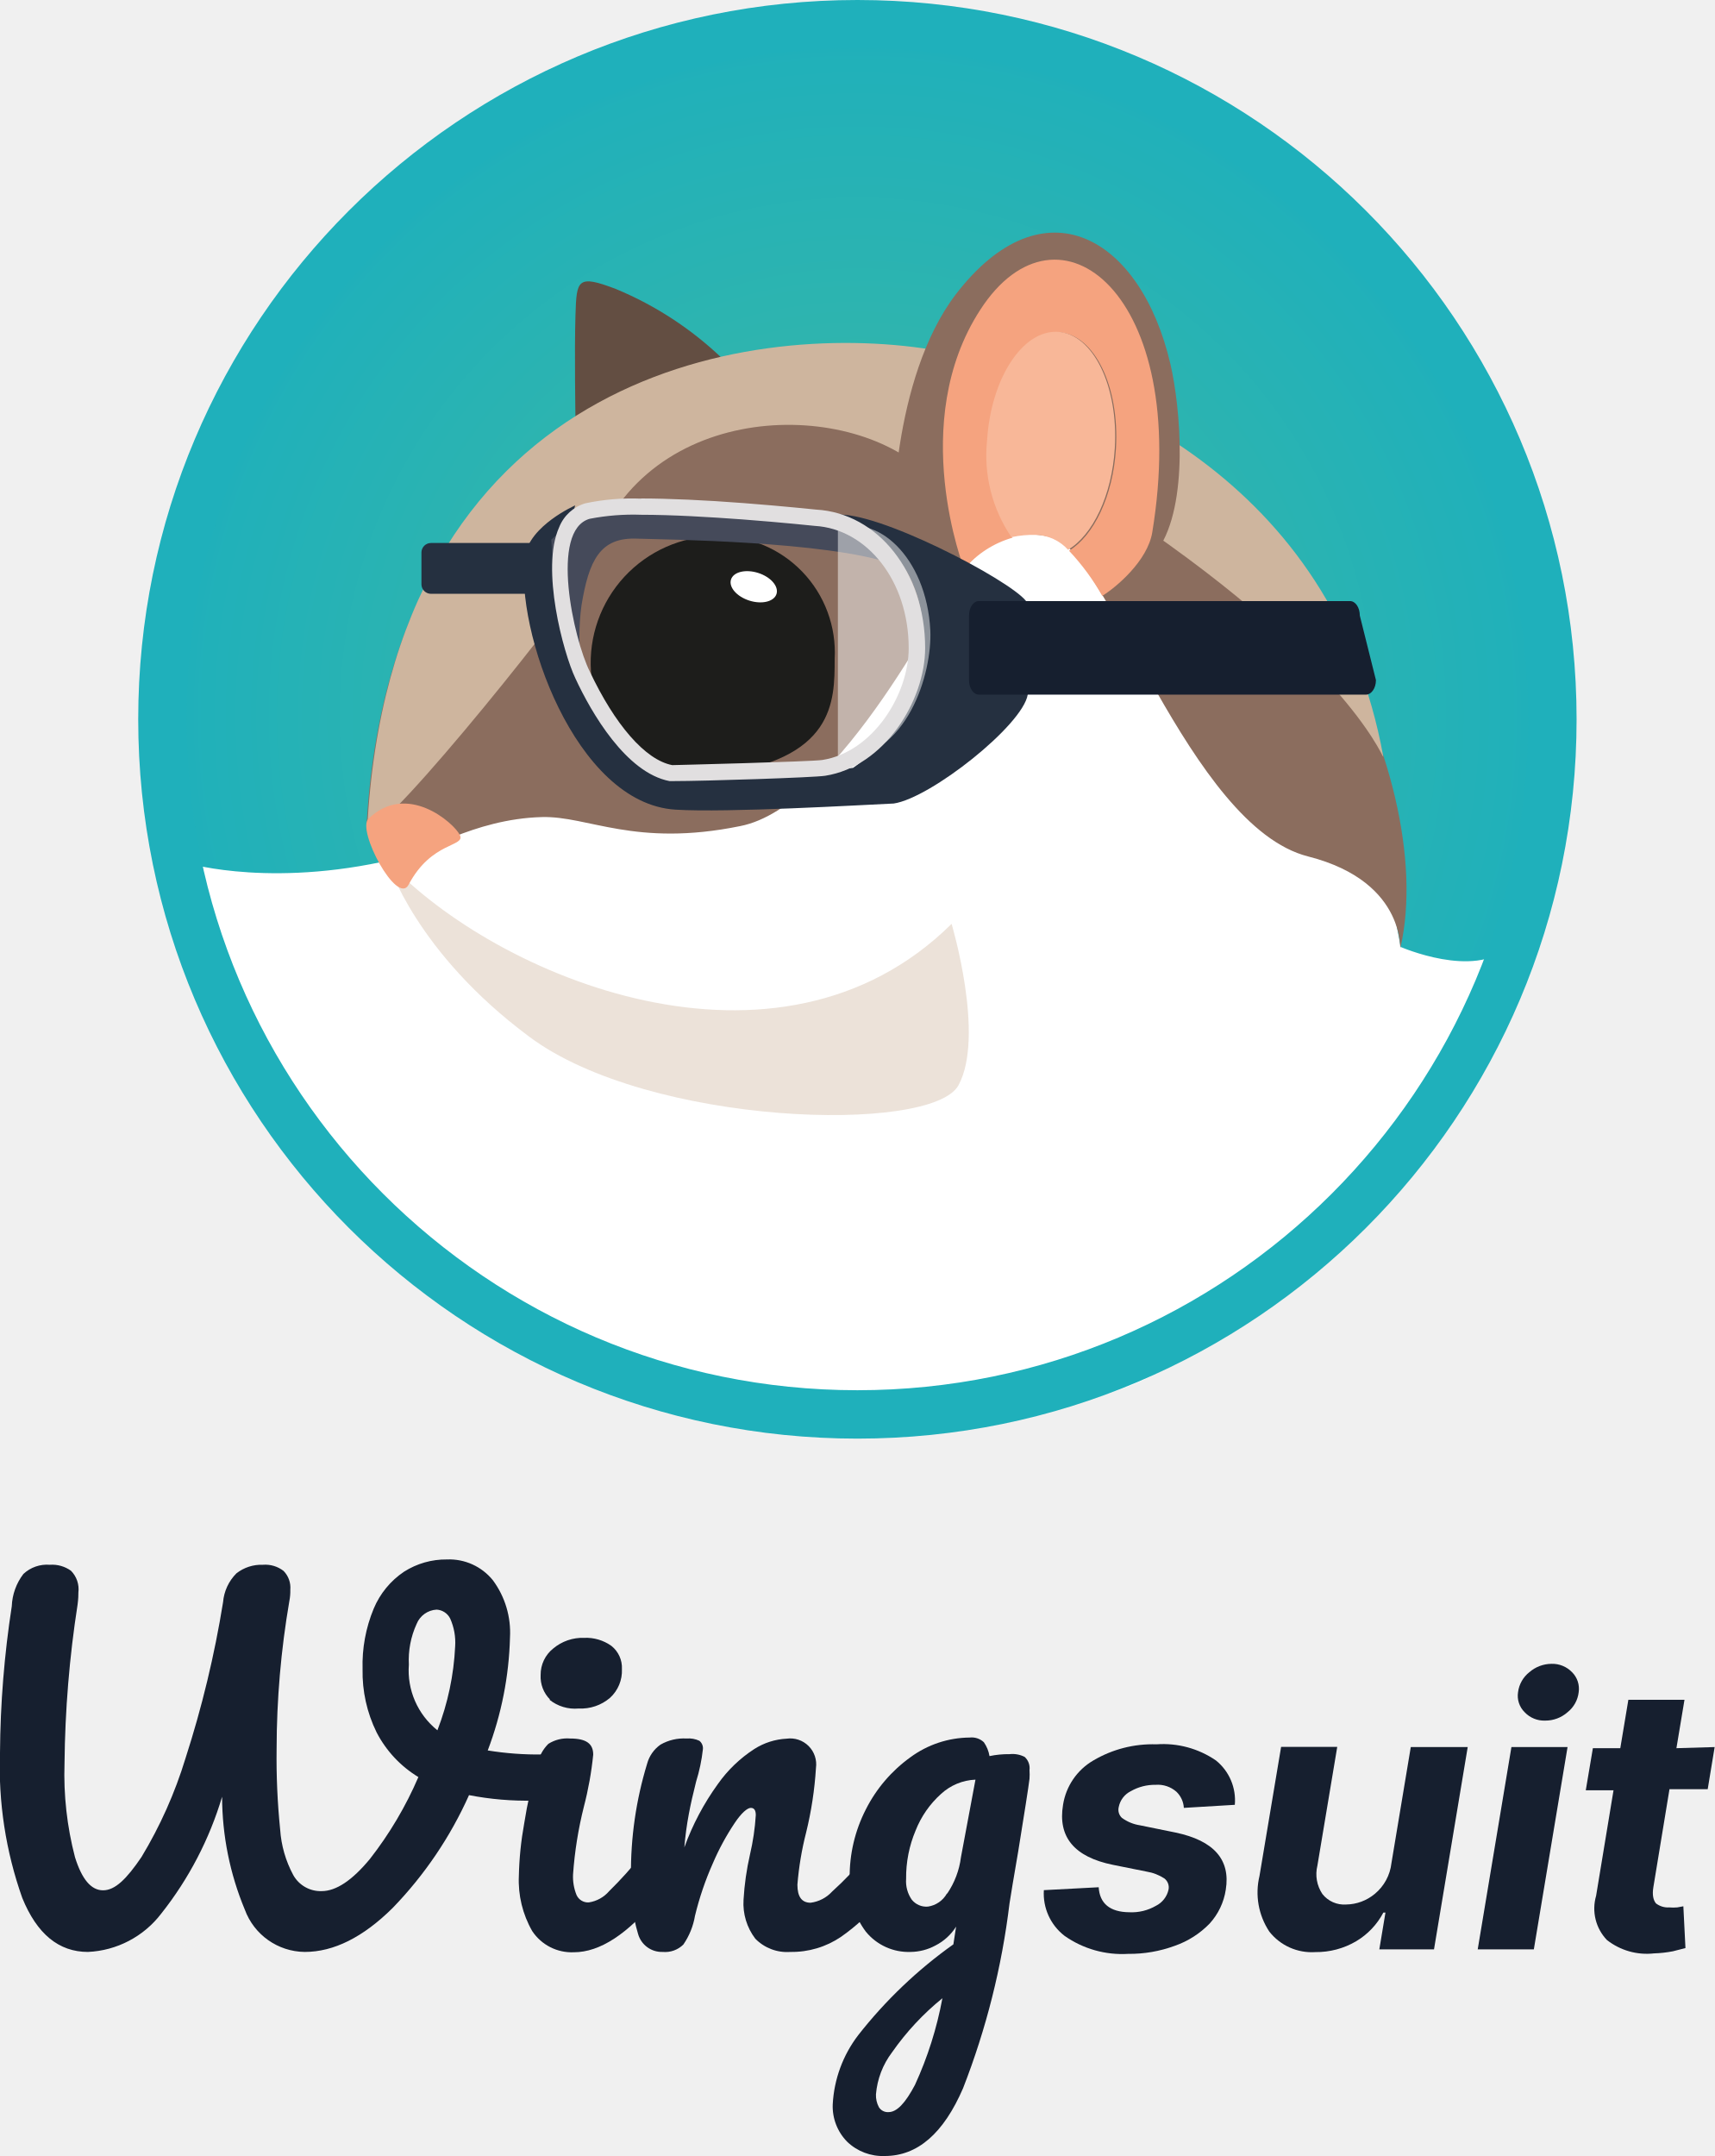
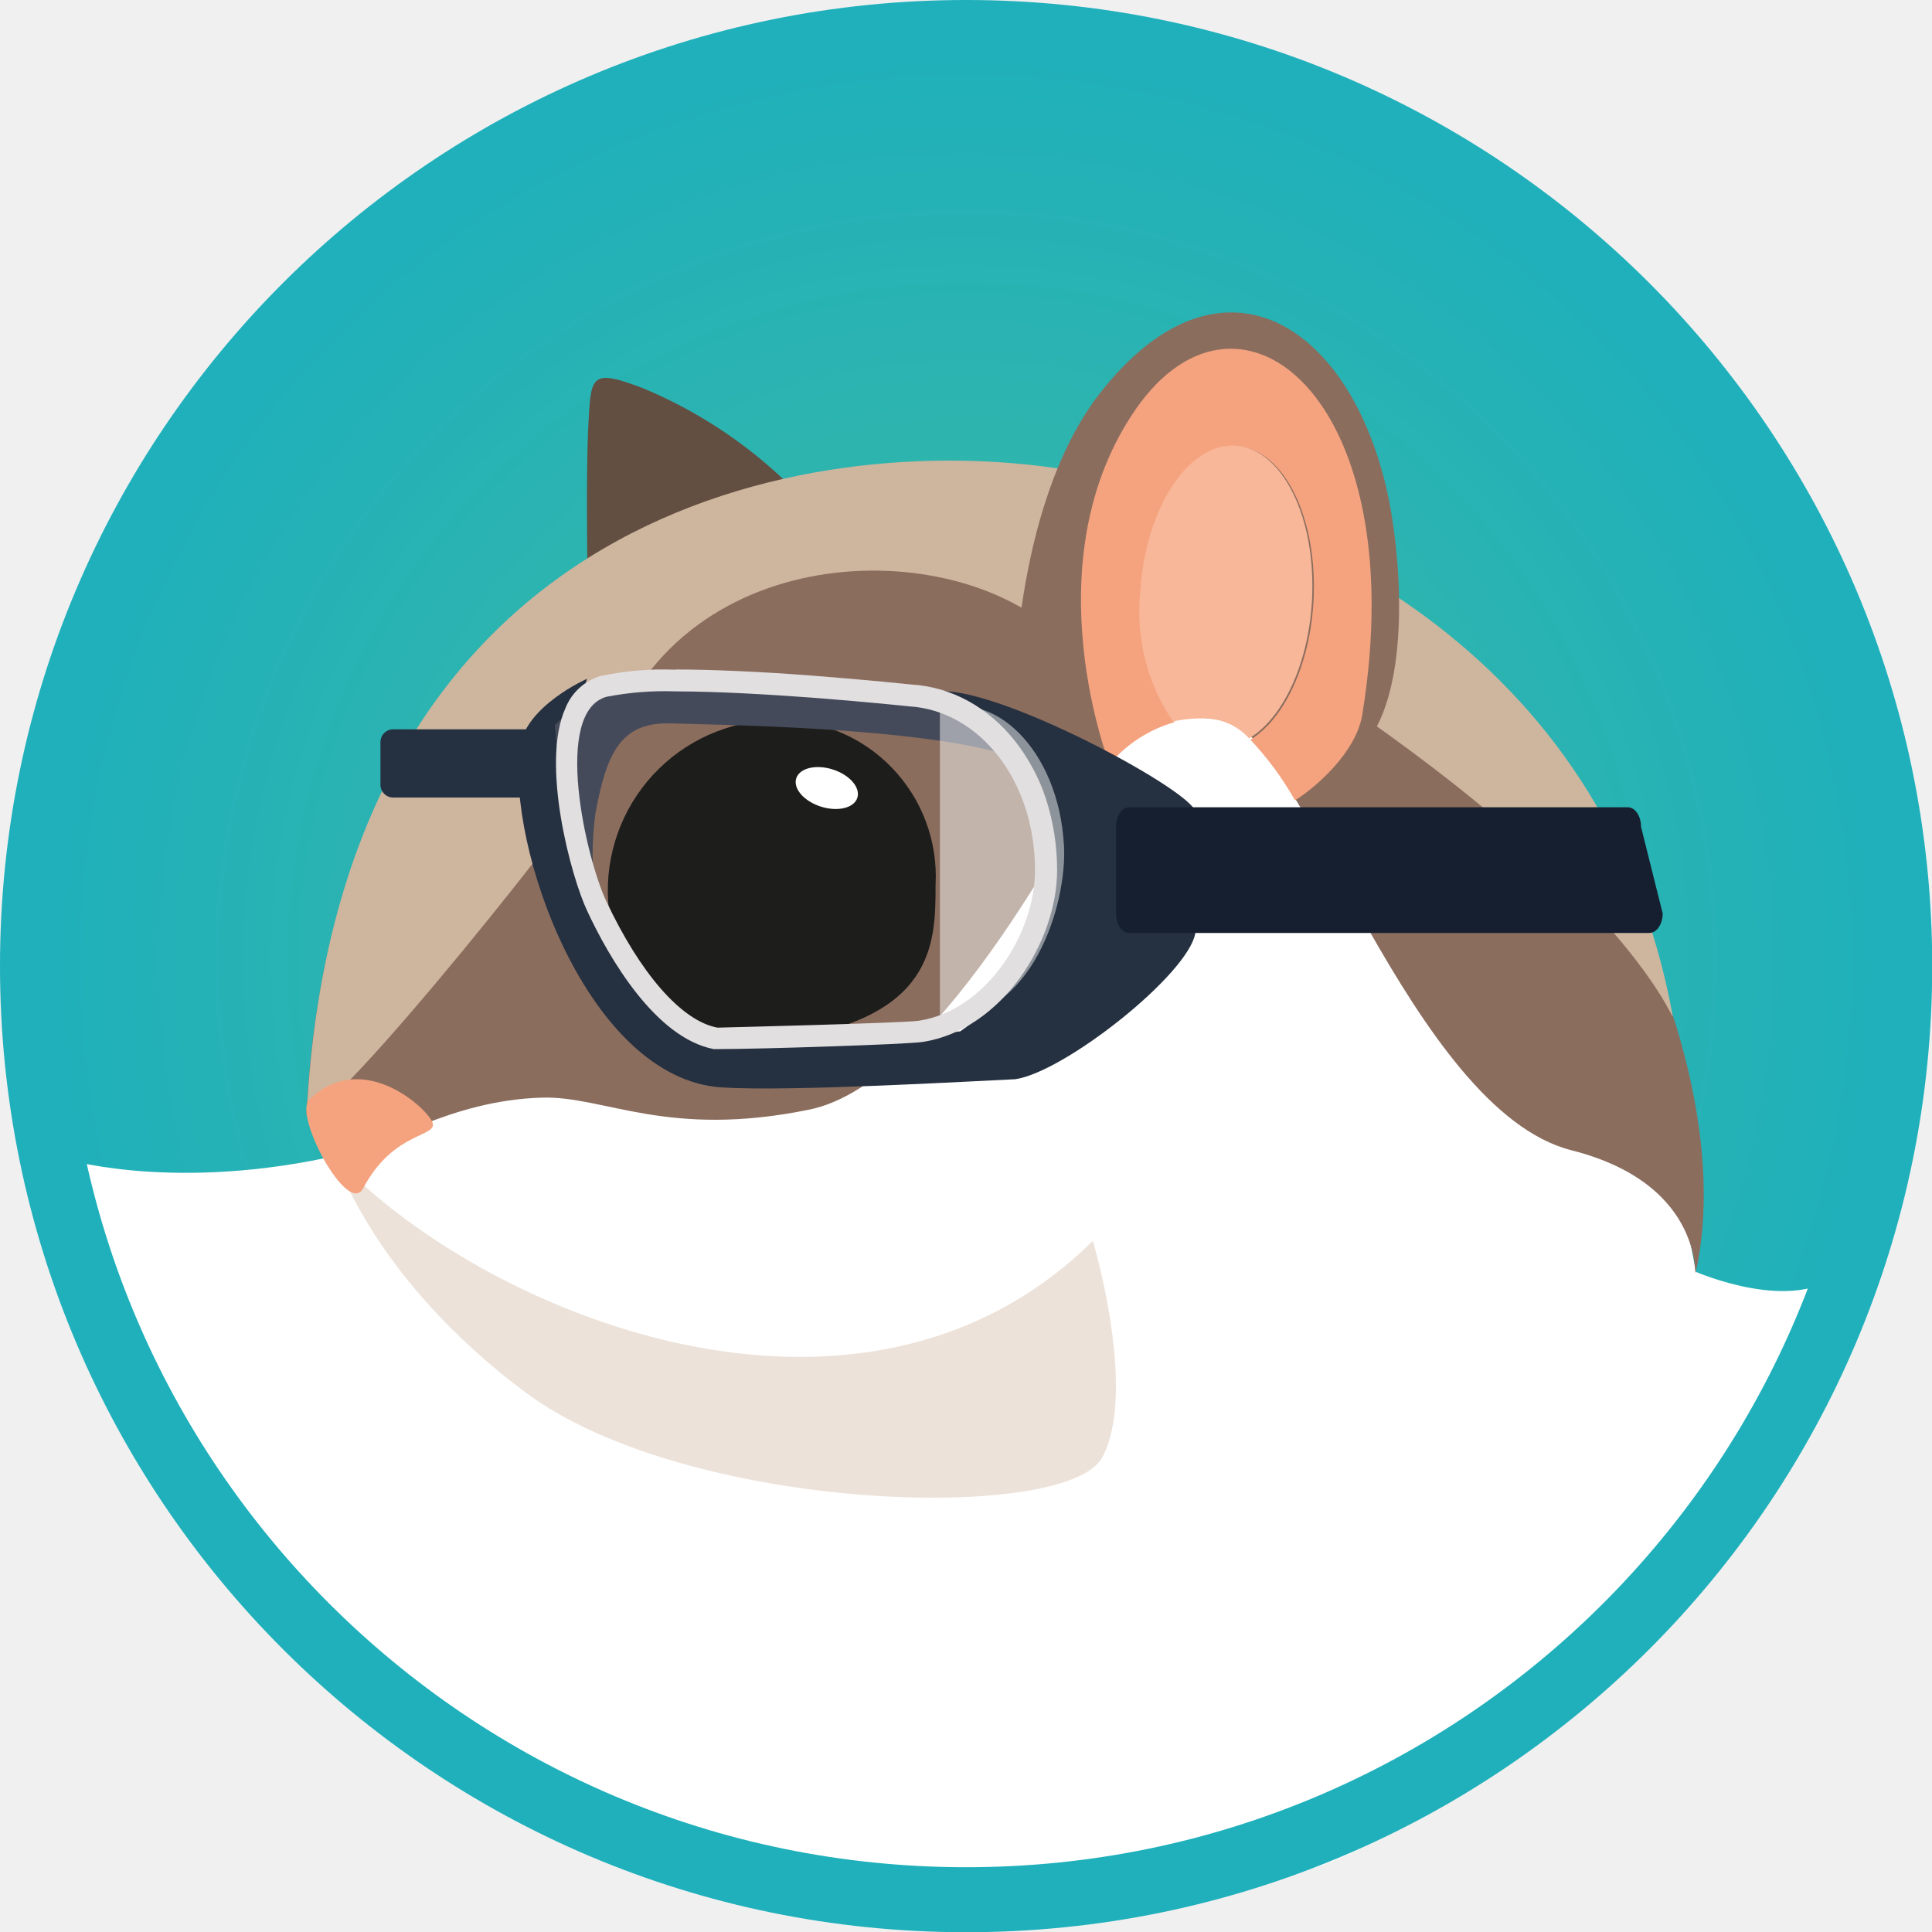
- <svg xmlns="http://www.w3.org/2000/svg" viewBox="0 0 106.31 133.65">
+ <svg xmlns="http://www.w3.org/2000/svg" viewBox="0 0 89.17 89.17">
  <defs>
-     <style>.cls-1{fill:#161f2f;}.cls-16,.cls-2{stroke:#1fb0bb;}.cls-13,.cls-16,.cls-2{stroke-miterlimit:10;}.cls-2{fill:url(#Unbenannter_Verlauf_9);}.cls-3{fill:#634e42;}.cls-14,.cls-4{fill:#fff;}.cls-5{fill:#8b6d5e;}.cls-6,.cls-7{fill:#ceb59e;}.cls-7{opacity:0.39;}.cls-8{fill:#f5a37f;}.cls-9{fill:#f8b798;}.cls-10{fill:#1d1d1b;}.cls-11{fill:#253040;}.cls-12{fill:#454a5a;}.cls-13,.cls-16{fill:none;}.cls-13{stroke:#fff;stroke-width:0.75px;}.cls-14{opacity:0.48;}.cls-15{fill:#e1dfe0;}.cls-16{stroke-width:3px;}</style>
-     <radialGradient id="Unbenannter_Verlauf_9" cx="53.16" cy="44.34" r="43.09" gradientUnits="userSpaceOnUse">
+     <style>.cls-1,.cls-16{stroke:#1fb0bb;}.cls-1,.cls-13,.cls-16{stroke-miterlimit:10;}.cls-1{fill:url(#Unbenannter_Verlauf_9);}.cls-2{fill:#634e42;}.cls-14,.cls-3{fill:#fff;}.cls-4{fill:#8b6d5e;}.cls-5,.cls-6{fill:#ceb59e;}.cls-6{opacity:0.39;}.cls-7{fill:#f5a37f;}.cls-8{fill:#f8b798;}.cls-9{fill:#1d1d1b;}.cls-10{fill:#253040;}.cls-11{fill:#161f2f;}.cls-12{fill:#454a5a;}.cls-13,.cls-16{fill:none;}.cls-13{stroke:#fff;stroke-width:0.75px;}.cls-14{opacity:0.48;}.cls-15{fill:#e1dfe0;}.cls-16{stroke-width:3px;}</style>
+     <radialGradient id="Unbenannter_Verlauf_9" cx="44.59" cy="44.34" r="43.09" gradientUnits="userSpaceOnUse">
      <stop offset="0" stop-color="#1fb0bb" />
      <stop offset="0.49" stop-color="#30b5ad" />
      <stop offset="1" stop-color="#1fb0bb" />
    </radialGradient>
  </defs>
  <g id="Ebene_2" data-name="Ebene 2">
    <g id="circle">
-       <path class="cls-1" d="M34.58,109a1,1,0,0,1,.3.73,2.08,2.08,0,0,1-.44,1.3,1.69,1.69,0,0,1-1.36.59,18.79,18.79,0,0,1-4-.34,24.37,24.37,0,0,1-4.74,7Q21.59,121,18.89,121a4,4,0,0,1-3.71-2.62,18.3,18.3,0,0,1-1.41-7A21.61,21.61,0,0,1,10,118.62,6.06,6.06,0,0,1,5.45,121c-1.8,0-3.16-1.11-4.07-3.35a24.28,24.28,0,0,1-1.38-9,62.19,62.19,0,0,1,.73-9.08,3.52,3.52,0,0,1,.72-2A2.14,2.14,0,0,1,3.09,97a2,2,0,0,1,1.31.37,1.63,1.63,0,0,1,.46,1.35c0,.13,0,.38-.05.75A68.37,68.37,0,0,0,4,109.31a20.35,20.35,0,0,0,.65,5.82c.43,1.37,1,2.05,1.74,2.05s1.45-.69,2.38-2.06A27.14,27.14,0,0,0,11.5,109a65.39,65.39,0,0,0,2.33-9.68,2.86,2.86,0,0,1,.83-1.79A2.51,2.51,0,0,1,16.3,97a1.85,1.85,0,0,1,1.28.38A1.48,1.48,0,0,1,18,98.55a3.18,3.18,0,0,1-.06.7,54.48,54.48,0,0,0-.79,9.16,43.65,43.65,0,0,0,.22,5,6.92,6.92,0,0,0,.81,2.82,1.94,1.94,0,0,0,1.76,1q1.35,0,3-2a23,23,0,0,0,3-5.07,7,7,0,0,1-2.59-2.77,8.48,8.48,0,0,1-.87-3.92,9.1,9.1,0,0,1,.69-3.75,5.15,5.15,0,0,1,1.88-2.29,4.85,4.85,0,0,1,2.66-.76,3.48,3.48,0,0,1,2.85,1.29,5.45,5.45,0,0,1,1.06,3.55,21.28,21.28,0,0,1-1.38,7,19.57,19.57,0,0,0,3.37.25A1.35,1.35,0,0,1,34.58,109Zm-7.46-1.74a16.58,16.58,0,0,0,1.1-5.2,3.63,3.63,0,0,0-.31-1.73,1,1,0,0,0-.84-.55,1.42,1.42,0,0,0-1.24.89,5.37,5.37,0,0,0-.48,2.52A4.75,4.75,0,0,0,27.12,107.26Z" />
-       <path class="cls-1" d="M33,119.71a6.29,6.29,0,0,1-.83-3.43,20.53,20.53,0,0,1,.33-3.24,28.84,28.84,0,0,1,.83-3.7A2.43,2.43,0,0,1,34,108.1a2.19,2.19,0,0,1,1.35-.33c1,0,1.43.32,1.43,1A21.13,21.13,0,0,1,36.2,112a24.13,24.13,0,0,0-.67,4.19,3,3,0,0,0,.22,1.29.78.78,0,0,0,.76.45,2.07,2.07,0,0,0,1.26-.7,24.38,24.38,0,0,0,2-2.22,1,1,0,0,1,.76-.39.65.65,0,0,1,.57.33,1.78,1.78,0,0,1,.21.93,2.55,2.55,0,0,1-.53,1.74c-1.85,2.27-3.59,3.4-5.2,3.4A2.94,2.94,0,0,1,33,119.71Zm1.11-14.35a2,2,0,0,1-.59-1.53,2.07,2.07,0,0,1,.78-1.64,2.83,2.83,0,0,1,1.92-.66,2.7,2.7,0,0,1,1.69.5,1.73,1.73,0,0,1,.65,1.44,2.27,2.27,0,0,1-.74,1.78,2.77,2.77,0,0,1-1.94.66A2.52,2.52,0,0,1,34.06,105.36Z" />
-       <path class="cls-1" d="M39.56,119.88a10.77,10.77,0,0,1-.44-3.6,23,23,0,0,1,1-6.94,2.13,2.13,0,0,1,.83-1.19,2.9,2.9,0,0,1,1.62-.38,1.54,1.54,0,0,1,.79.14.59.59,0,0,1,.22.53,10.59,10.59,0,0,1-.42,2c-.19.75-.34,1.41-.45,2a19.61,19.61,0,0,0-.28,2.08,15.93,15.93,0,0,1,2.08-3.93,8.22,8.22,0,0,1,2.26-2.17,4.11,4.11,0,0,1,2-.64,1.61,1.61,0,0,1,1.82,1.82,22.59,22.59,0,0,1-.61,4,19.21,19.21,0,0,0-.54,3.23c0,.75.27,1.12.82,1.12a2.18,2.18,0,0,0,1.33-.69A20.7,20.7,0,0,0,53.74,115a1,1,0,0,1,.76-.39.65.65,0,0,1,.57.33,1.78,1.78,0,0,1,.21.93,2.55,2.55,0,0,1-.53,1.74,12.41,12.41,0,0,1-2.6,2.45A5.43,5.43,0,0,1,49,121a2.75,2.75,0,0,1-2.17-.82,3.6,3.6,0,0,1-.73-2.41,17,17,0,0,1,.4-2.81,14.7,14.7,0,0,0,.36-2.44c0-.3-.1-.45-.31-.45s-.58.31-1,.94a15.34,15.34,0,0,0-1.35,2.49,18.94,18.94,0,0,0-1.11,3.26,4.44,4.44,0,0,1-.72,1.78,1.61,1.61,0,0,1-1.28.46A1.53,1.53,0,0,1,39.56,119.88Z" />
-       <path class="cls-1" d="M63.53,108.91a.94.94,0,0,1,.3.82,3.75,3.75,0,0,1,0,.54c-.07.58-.31,2.08-.7,4.5-.28,1.63-.46,2.7-.54,3.23a47,47,0,0,1-2.88,11.45c-1.21,2.8-2.82,4.2-4.85,4.2a3.18,3.18,0,0,1-2.33-.88,3.12,3.12,0,0,1-.9-2.32,7.72,7.72,0,0,1,1.58-4.29,28.37,28.37,0,0,1,5.9-5.63l.17-1.1A3.26,3.26,0,0,1,58,120.6a3.3,3.3,0,0,1-1.54.4,3.42,3.42,0,0,1-2.78-1.26,5.07,5.07,0,0,1-1-3.32,9.11,9.11,0,0,1,1-4.25,8.94,8.94,0,0,1,2.77-3.24,6.28,6.28,0,0,1,3.67-1.22A1.1,1.1,0,0,1,61,108a2.08,2.08,0,0,1,.35.86,5.66,5.66,0,0,1,1.24-.12A1.66,1.66,0,0,1,63.53,108.91Zm-6.8,20.33a22.82,22.82,0,0,0,1.7-5.37,16.41,16.41,0,0,0-3.12,3.35,5,5,0,0,0-1,2.61,1.57,1.57,0,0,0,.18.79.65.65,0,0,0,.6.31C55.61,130.93,56.14,130.36,56.73,129.24Zm2-11.86a5.17,5.17,0,0,0,.85-2.25l.9-4.81a3.35,3.35,0,0,0-2.14.89,6,6,0,0,0-1.57,2.26,7.51,7.51,0,0,0-.59,3,2,2,0,0,0,.35,1.29,1.16,1.16,0,0,0,1,.43A1.62,1.62,0,0,0,58.71,117.38Z" />
-       <path class="cls-1" d="M76.56,111.88l-3.16.19a1.5,1.5,0,0,0-.46-1,1.75,1.75,0,0,0-1.29-.43,3,3,0,0,0-1.53.39,1.4,1.4,0,0,0-.76,1,.69.69,0,0,0,.2.66,2.55,2.55,0,0,0,1.12.46l2.21.45q3.56.75,3.11,3.54a4,4,0,0,1-1,2.1,5.55,5.55,0,0,1-2.16,1.38,8.13,8.13,0,0,1-2.9.5A6.2,6.2,0,0,1,66,120a3.31,3.31,0,0,1-1.28-2.83l3.4-.18c.06,1,.69,1.54,1.9,1.55a3,3,0,0,0,1.65-.4,1.47,1.47,0,0,0,.78-1,.7.7,0,0,0-.25-.69,2.85,2.85,0,0,0-1.11-.43L69,115.6q-3.59-.73-3.09-3.72a3.87,3.87,0,0,1,1.88-2.75,7.23,7.23,0,0,1,3.91-1,5.78,5.78,0,0,1,3.69,1A3.17,3.17,0,0,1,76.56,111.88Z" />
-       <path class="cls-1" d="M86.27,115.5l1.2-7.2H91l-2.09,12.54H85.52l.38-2.28h-.13a4.51,4.51,0,0,1-1.69,1.78,4.88,4.88,0,0,1-2.53.67,3.34,3.34,0,0,1-2.85-1.27,4.38,4.38,0,0,1-.61-3.45l1.34-8h3.48l-1.23,7.36a2.21,2.21,0,0,0,.31,1.76,1.72,1.72,0,0,0,1.47.65,2.83,2.83,0,0,0,1.78-.66A2.88,2.88,0,0,0,86.27,115.5Z" />
-       <path class="cls-1" d="M91.62,120.84l2.09-12.54h3.48L95.1,120.84Zm4.18-14.18a1.66,1.66,0,0,1-1.27-.52,1.43,1.43,0,0,1-.41-1.24,1.88,1.88,0,0,1,.7-1.24,2.12,2.12,0,0,1,1.38-.52,1.7,1.7,0,0,1,1.27.52,1.45,1.45,0,0,1,.41,1.24,1.85,1.85,0,0,1-.69,1.24A2.07,2.07,0,0,1,95.8,106.66Z" />
-       <path class="cls-1" d="M106.31,108.3l-.43,2.61h-2.37l-1,6.08c-.08.48,0,.8.16,1a1.22,1.22,0,0,0,.82.25,2.89,2.89,0,0,0,.5,0l.38-.07.13,2.59-.78.2a7.31,7.31,0,0,1-1.17.13,4,4,0,0,1-2.92-.83,2.82,2.82,0,0,1-.67-2.74l1.08-6.54H98.32l.44-2.61h1.7l.5-3h3.48l-.5,3Z" />
-       <circle class="cls-2" cx="53.16" cy="44.34" r="43.09" />
-       <path class="cls-3" d="M35.68,26s-.07-4.3,0-6.48.11-2.52,2.52-1.6a21.4,21.4,0,0,1,6.6,4.32C45.9,23.3,35.68,26,35.68,26Z" />
-       <path class="cls-4" d="M86.84,58.7s4.58,2,6.69,0-4.62,13.71-15.4,21c-6.26,7.64-12.73,8-23.17,8-22.28,0-31.53-10.9-34.63-15.17-3.95-5.45-7.93-7.72-8.61-19,0,0,5.44,1.61,13.41-.44,3.59-1.94,5.23-6.14,6.07-6.14S51.64,36.25,51.64,36.25l13.27-4.09S78.17,42.49,81.25,43.33,86.84,58.7,86.84,58.7Z" />
-       <path class="cls-5" d="M63.64,24.1c-3.67-1-8.66-3.23-15.31-2.46-1.65.19-24.18,1.76-25.62,29.82C24,51.62,24.08,53,25.13,53s4.17-2.23,8.46-2.35c2.89-.08,5.77,1.89,12.3.56C52.12,50,58.73,36.5,59.44,35.65S62,32.4,65.32,33.34,73.75,51.22,81.1,53.09c6.34,1.61,5.61,6.19,5.74,5.61C89.23,48.06,79.73,28.28,63.64,24.1Z" />
-       <path class="cls-6" d="M85.76,46.87c-3.1-17-17.77-23.55-28-25.2-11.67-1.87-33.57,1.74-35,29.8,1.3.16,13.41-15.09,13.68-16.1C39.21,25,52.06,24.49,57.26,29.16c.83.74,6.26-1.66,14.11,3.82C84.28,42,85.87,47.45,85.76,46.87Z" />
-       <path class="cls-7" d="M24.07,53.45C30.78,60.58,48.23,67.92,59,57.27c0,0,2.08,6.95.43,10s-19.2,2.53-26.61-3c-7.07-5.25-8.76-10.8-8.76-10.8h0" />
-       <path class="cls-5" d="M72.57,22.58c-1.84-7.93-7.88-11.41-13.32-4.32-4,5.27-3.9,14.54-3.9,14.54s3.32-1.61,5.61-2.52,9.41,5.83,10.82,3.81C73.75,31.27,73.18,25.22,72.57,22.58Z" />
-       <path class="cls-8" d="M60.78,19.2c-4.55,7-1,16.07-1,16.07a6.16,6.16,0,0,1,3-1.94,9,9,0,0,1-1.51-6c.24-3.85,2.2-6.86,4.39-6.73s3.76,3.36,3.53,7.21c-.18,2.95-1.38,5.4-2.91,6.33a14.42,14.42,0,0,1,2.06,2.8c.87-.54,2.8-2.16,3.1-3.93C73.87,18.24,65.6,11.75,60.78,19.2Z" />
-       <path class="cls-9" d="M69.12,27.78c.23-3.85-1.35-7.08-3.53-7.21s-4.15,2.88-4.39,6.73a9,9,0,0,0,1.51,6,6.16,6.16,0,0,1,1.51-.14,2.78,2.78,0,0,1,2,.92C67.74,33.18,68.94,30.73,69.12,27.78Z" />
-       <path class="cls-8" d="M22.84,50.76c2.38-2.32,5.3.25,5.67,1s-1.75.37-3.18,3.09C24.62,56.16,22.11,51.47,22.84,50.76Z" />
-       <path class="cls-10" d="M51.75,40.85c0,2.66,0,6.26-7.43,7.17-4.15.5-7.49-3.18-7.68-6.41a7.86,7.86,0,0,1,7.75-8.38A7.22,7.22,0,0,1,51.75,40.85Z" />
-       <ellipse class="cls-4" cx="46.73" cy="36.37" rx="0.9" ry="1.48" transform="translate(-2.07 69.91) rotate(-72.39)" />
-       <rect class="cls-11" x="26.13" y="33.67" width="8.71" height="3.15" rx="0.59" transform="translate(60.97 70.48) rotate(-180)" />
-       <path class="cls-11" d="M52.34,31.91c-1.61-.13-.88.25-.88.25s5.82.68,5.81,7.7a10.17,10.17,0,0,1-4.38,7.74l-4.32.47-7.89-.25-5.2-6.73a33,33,0,0,1-.64-4.94,24.35,24.35,0,0,1,.82-4.82s-2.83,1.25-3.11,3.14C31.9,39,35.66,49.81,41.88,50.19c3.18.2,11.53-.29,13.53-.38,2.28-.33,8-4.85,8.31-6.75v-5.6C63.6,36.53,55.53,32.16,52.34,31.91Z" />
-       <path class="cls-1" d="M60.69,43.06h24c.34,0,.62-.4.62-.9l-1-4c0-.5-.27-.9-.61-.9H60.69c-.34,0-.61.4-.61.9v4C60.08,42.66,60.35,43.06,60.69,43.06Z" />
-       <path class="cls-12" d="M36.05,41.41a14.66,14.66,0,0,1,0-3.86c.46-2.83,1.16-4.25,3.44-4.16,1.76.06,11.74.15,15.83,1.56.29.09-.64-1.07-.64-1.07L53.2,32.42l-6.47-.69L40.29,31l-3.67.29-2.44,2.16.29,4.18Z" />
-       <path class="cls-13" d="M52,32.42v0Z" />
-       <path class="cls-14" d="M57.68,39.07c.13,2.64-1.43,8-5.73,8V32.84C54.28,31.78,57.44,34.47,57.68,39.07Z" />
-       <path class="cls-15" d="M39.73,31.91c1.93,0,4.29.14,6.32.29,2.5.19,4.47.4,4.47.4,3.23.19,5.82,3.4,5.82,7.58,0,2.88-2.22,6.44-5.35,6.93-.68.11-9.31.32-9.31.32-1.68-.32-3.57-2.53-5.12-5.82-1-2-2.49-8.74,0-9.45a14.13,14.13,0,0,1,3.19-.25m0-1h0a14,14,0,0,0-3.46.29,2.51,2.51,0,0,0-1.62,1.48c-1.16,2.56.26,7.8,1,9.36,1,2.16,3.15,5.86,5.84,6.38l.1,0h.11c2,0,8.75-.22,9.44-.33,3.66-.57,6.2-4.64,6.2-7.92,0-4.67-2.91-8.36-6.76-8.58h0s-2-.21-4.45-.4-4.74-.29-6.4-.29Z" />
-       <circle class="cls-16" cx="53.16" cy="44.59" r="43.09" />
+       <circle class="cls-1" cx="44.59" cy="44.34" r="43.09" />
+       <path class="cls-2" d="M27.11,26s-.07-4.3.05-6.48.11-2.52,2.52-1.6a21.4,21.4,0,0,1,6.6,4.32C37.33,23.3,27.11,26,27.11,26Z" />
+       <path class="cls-3" d="M78.27,58.7s4.58,2,6.69,0-4.62,13.71-15.4,21c-6.26,7.64-12.73,8-23.17,8-22.28,0-31.53-10.9-34.63-15.17-3.95-5.45-7.93-7.72-8.61-19,0,0,5.44,1.61,13.41-.44,3.59-1.94,5.23-6.14,6.07-6.14S43.07,36.25,43.07,36.25l13.27-4.09S69.6,42.49,72.68,43.33,78.27,58.7,78.27,58.7Z" />
+       <path class="cls-4" d="M55.07,24.1c-3.67-1-8.66-3.23-15.31-2.46-1.65.19-24.18,1.76-25.62,29.82,1.3.16,1.37,1.55,2.42,1.55s4.17-2.23,8.46-2.35c2.89-.08,5.77,1.89,12.3.56C43.55,50,50.16,36.5,50.87,35.65s2.52-3.25,5.88-2.31,8.43,17.88,15.78,19.75c6.34,1.61,5.61,6.19,5.74,5.61C80.66,48.06,71.16,28.28,55.07,24.1Z" />
+       <path class="cls-5" d="M77.2,46.87c-3.11-17-17.78-23.55-28.05-25.2-11.67-1.87-33.57,1.74-35,29.8,1.3.16,13.41-15.09,13.68-16.1C30.64,25,43.49,24.49,48.69,29.16,49.52,29.9,55,27.5,62.8,33,75.71,42,77.3,47.45,77.2,46.87Z" />
+       <path class="cls-6" d="M15.5,53.45c6.71,7.13,24.16,14.47,34.94,3.82,0,0,2.08,6.95.43,10s-19.2,2.53-26.61-3C17.19,59,15.5,53.45,15.5,53.45h0" />
+       <path class="cls-4" d="M64,22.58c-1.84-7.93-7.88-11.41-13.32-4.32-4,5.27-3.9,14.54-3.9,14.54s3.32-1.61,5.61-2.52,9.41,5.83,10.82,3.81C65.18,31.27,64.61,25.22,64,22.58Z" />
+       <path class="cls-7" d="M52.21,19.2c-4.55,7-1,16.07-1,16.07a6.16,6.16,0,0,1,3-1.94,9,9,0,0,1-1.51-6c.24-3.85,2.2-6.86,4.39-6.73s3.76,3.36,3.53,7.21c-.18,2.95-1.38,5.4-2.91,6.33a14.42,14.42,0,0,1,2.06,2.8c.87-.54,2.8-2.16,3.1-3.93C65.3,18.24,57,11.75,52.21,19.2Z" />
+       <path class="cls-8" d="M60.55,27.78c.23-3.85-1.35-7.08-3.53-7.21s-4.15,2.88-4.39,6.73a9,9,0,0,0,1.51,6,6.16,6.16,0,0,1,1.51-.14,2.78,2.78,0,0,1,2,.92C59.17,33.18,60.37,30.73,60.55,27.78Z" />
+       <path class="cls-7" d="M14.27,50.76c2.38-2.32,5.3.25,5.67,1s-1.75.37-3.18,3.09C16.05,56.16,13.54,51.47,14.27,50.76Z" />
+       <path class="cls-9" d="M43.18,40.85c0,2.66,0,6.26-7.43,7.17-4.14.5-7.49-3.18-7.68-6.41a7.87,7.87,0,0,1,7.75-8.38A7.22,7.22,0,0,1,43.18,40.85Z" />
+       <ellipse class="cls-3" cx="38.16" cy="36.37" rx="0.9" ry="1.48" transform="translate(-8.05 61.74) rotate(-72.39)" />
+       <rect class="cls-10" x="17.56" y="33.67" width="8.71" height="3.15" rx="0.59" transform="translate(43.83 70.48) rotate(-180)" />
+       <path class="cls-10" d="M43.77,31.91c-1.61-.13-.88.25-.88.25s5.82.68,5.81,7.7a10.17,10.17,0,0,1-4.38,7.74L40,48.07l-7.89-.25-5.2-6.73a33,33,0,0,1-.64-4.94,24.35,24.35,0,0,1,.82-4.82S24.26,32.58,24,34.47c-.65,4.51,3.11,15.34,9.33,15.72,3.18.2,11.53-.29,13.53-.38,2.28-.33,8-4.85,8.31-6.75v-5.6C55,36.53,47,32.16,43.77,31.91Z" />
+       <path class="cls-11" d="M52.12,43.06h24c.34,0,.62-.4.62-.9l-1-4c0-.5-.27-.9-.61-.9H52.12c-.34,0-.61.4-.61.9v4C51.51,42.66,51.78,43.06,52.12,43.06Z" />
+       <path class="cls-12" d="M27.48,41.41a14.66,14.66,0,0,1,0-3.86C28,34.72,28.67,33.3,31,33.39c1.76.06,11.74.15,15.83,1.56.29.09-.64-1.07-.64-1.07l-1.51-1.46-6.47-.69L31.72,31l-3.67.29-2.44,2.16.29,4.18Z" />
+       <path class="cls-13" d="M43.38,32.42v0Z" />
+       <path class="cls-14" d="M49.11,39.07c.13,2.64-1.43,8-5.73,8V32.84C45.71,31.78,48.87,34.47,49.11,39.07Z" />
+       <path class="cls-15" d="M31.16,31.91c1.93,0,4.29.14,6.32.29,2.5.19,4.47.4,4.47.4,3.23.19,5.82,3.4,5.82,7.58,0,2.88-2.22,6.44-5.35,6.93-.68.11-9.31.32-9.31.32-1.68-.32-3.57-2.53-5.12-5.82-.95-2-2.49-8.74,0-9.45a14.13,14.13,0,0,1,3.19-.25m0-1h0a14,14,0,0,0-3.46.29,2.51,2.51,0,0,0-1.62,1.48c-1.16,2.56.26,7.8,1,9.36,1,2.16,3.15,5.86,5.84,6.38l.1,0h.11c2,0,8.75-.22,9.44-.33,3.66-.57,6.2-4.64,6.2-7.92,0-4.67-2.91-8.36-6.76-8.58h0s-2-.21-4.45-.4-4.74-.29-6.4-.29Z" />
+       <circle class="cls-16" cx="44.59" cy="44.59" r="43.09" />
    </g>
  </g>
</svg>
